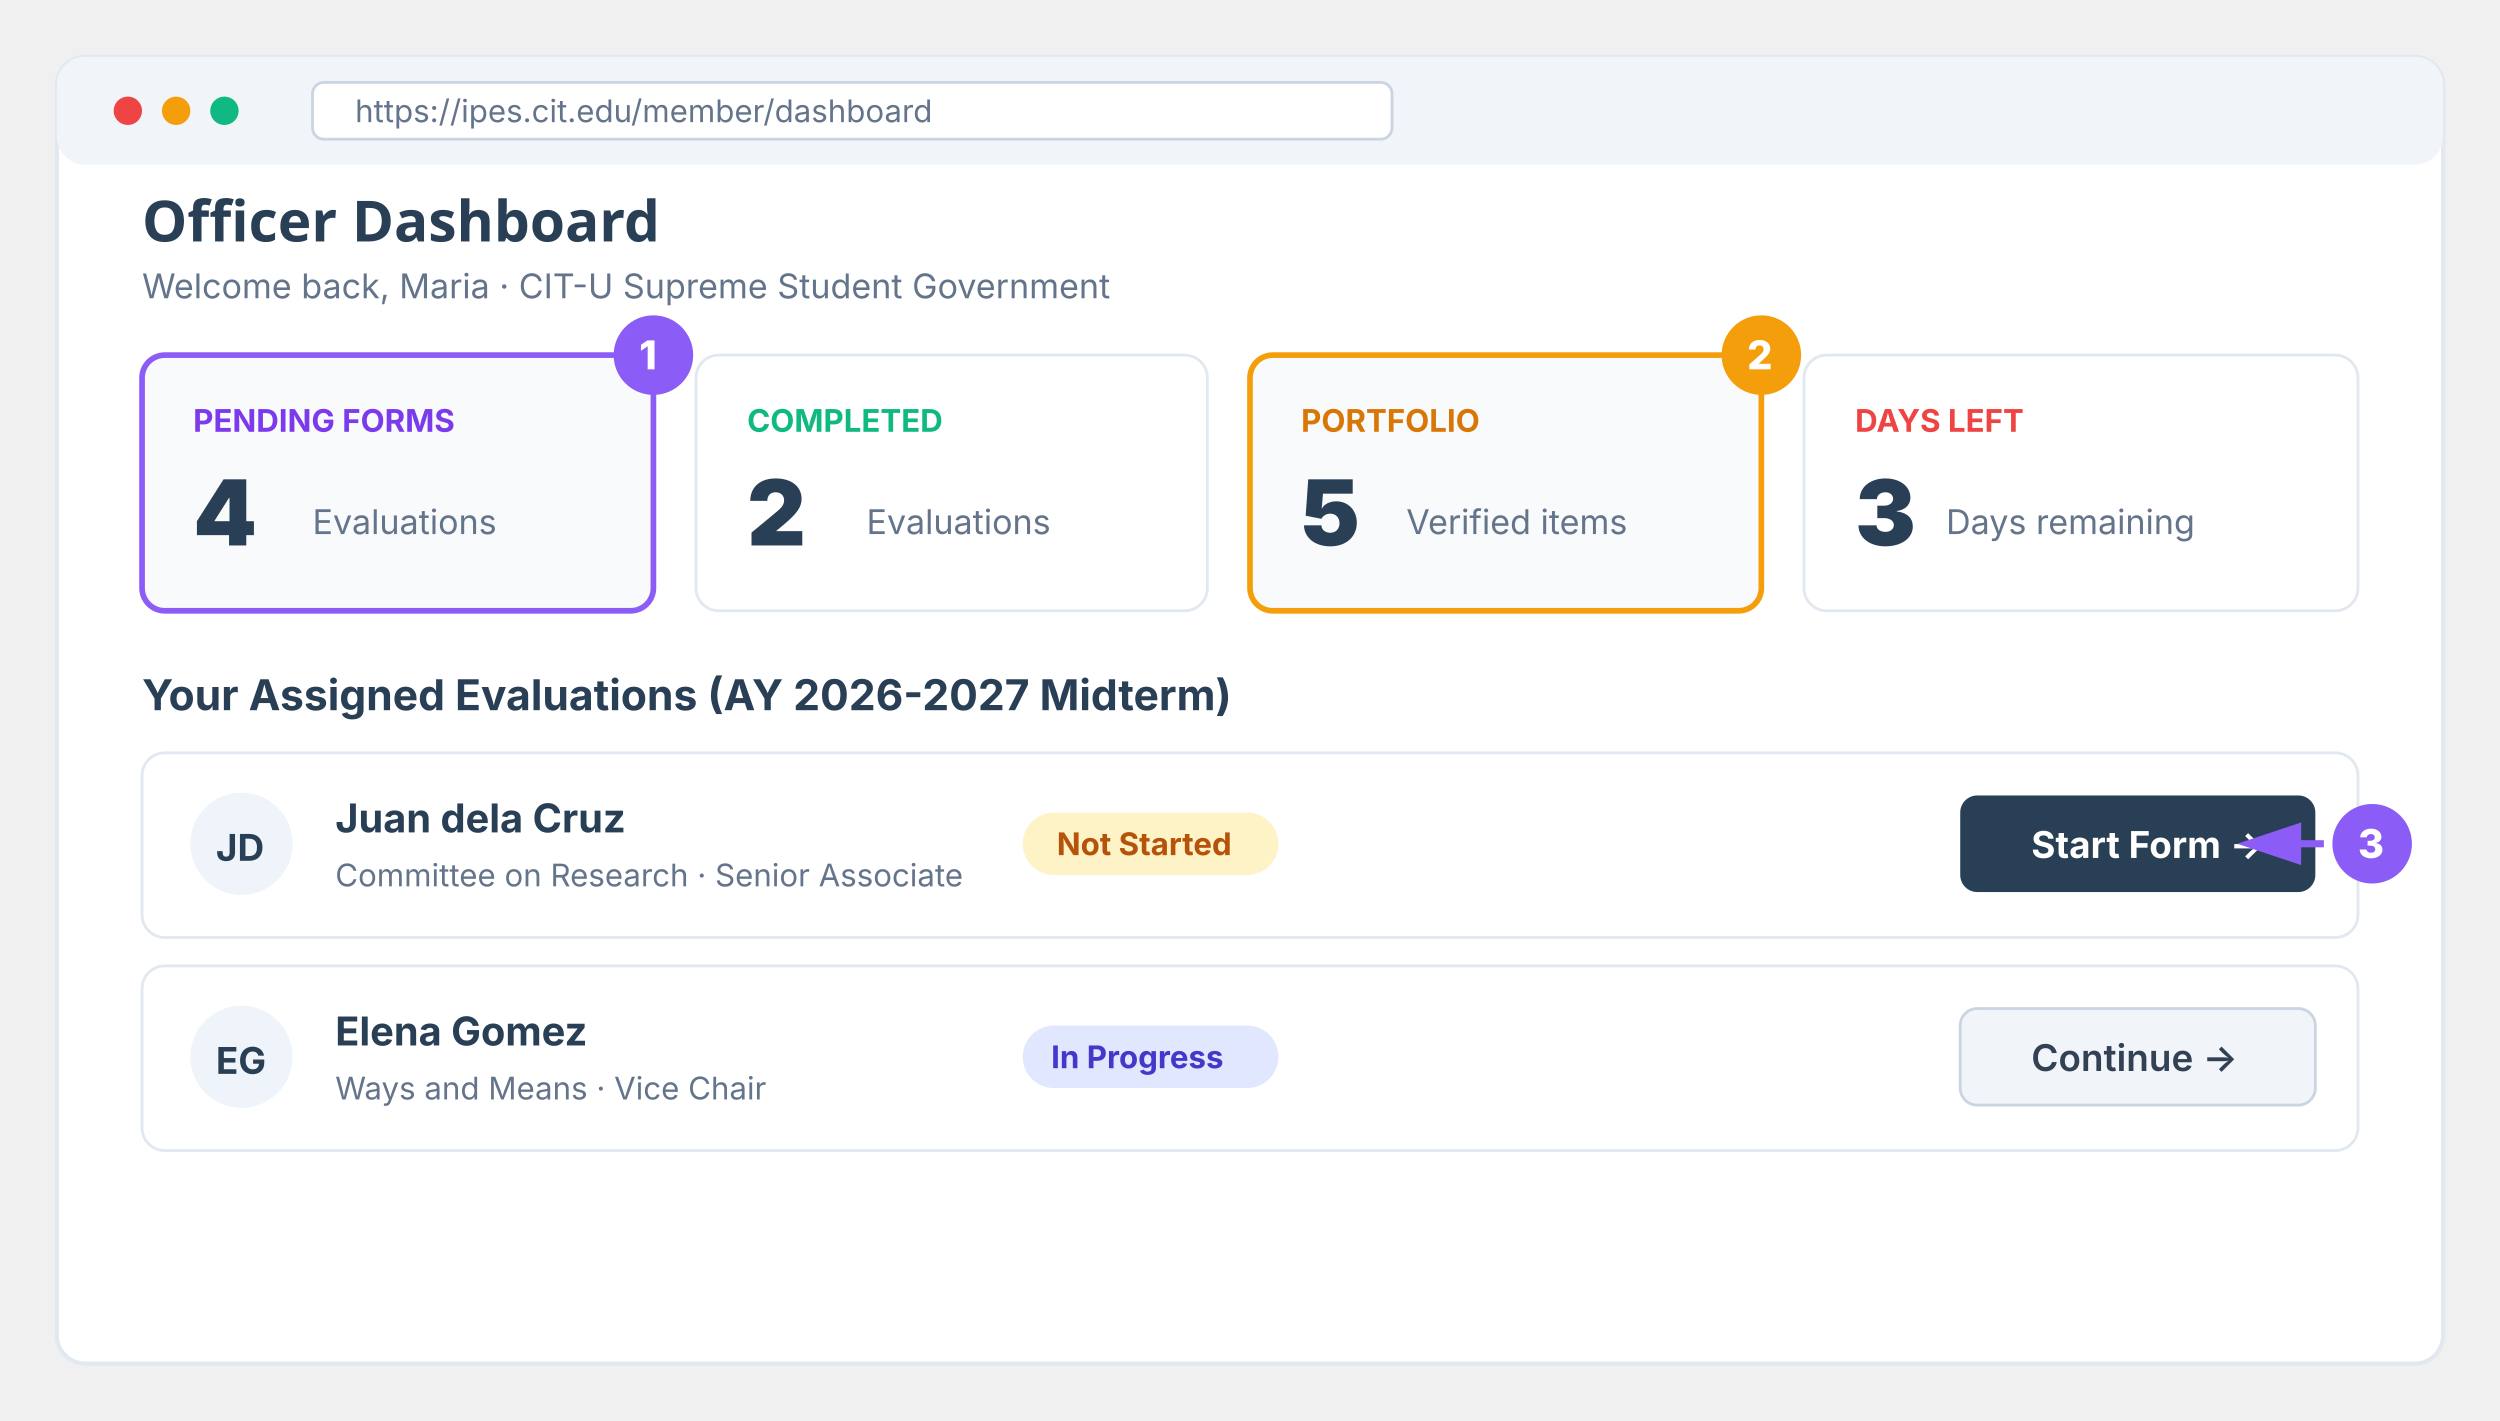
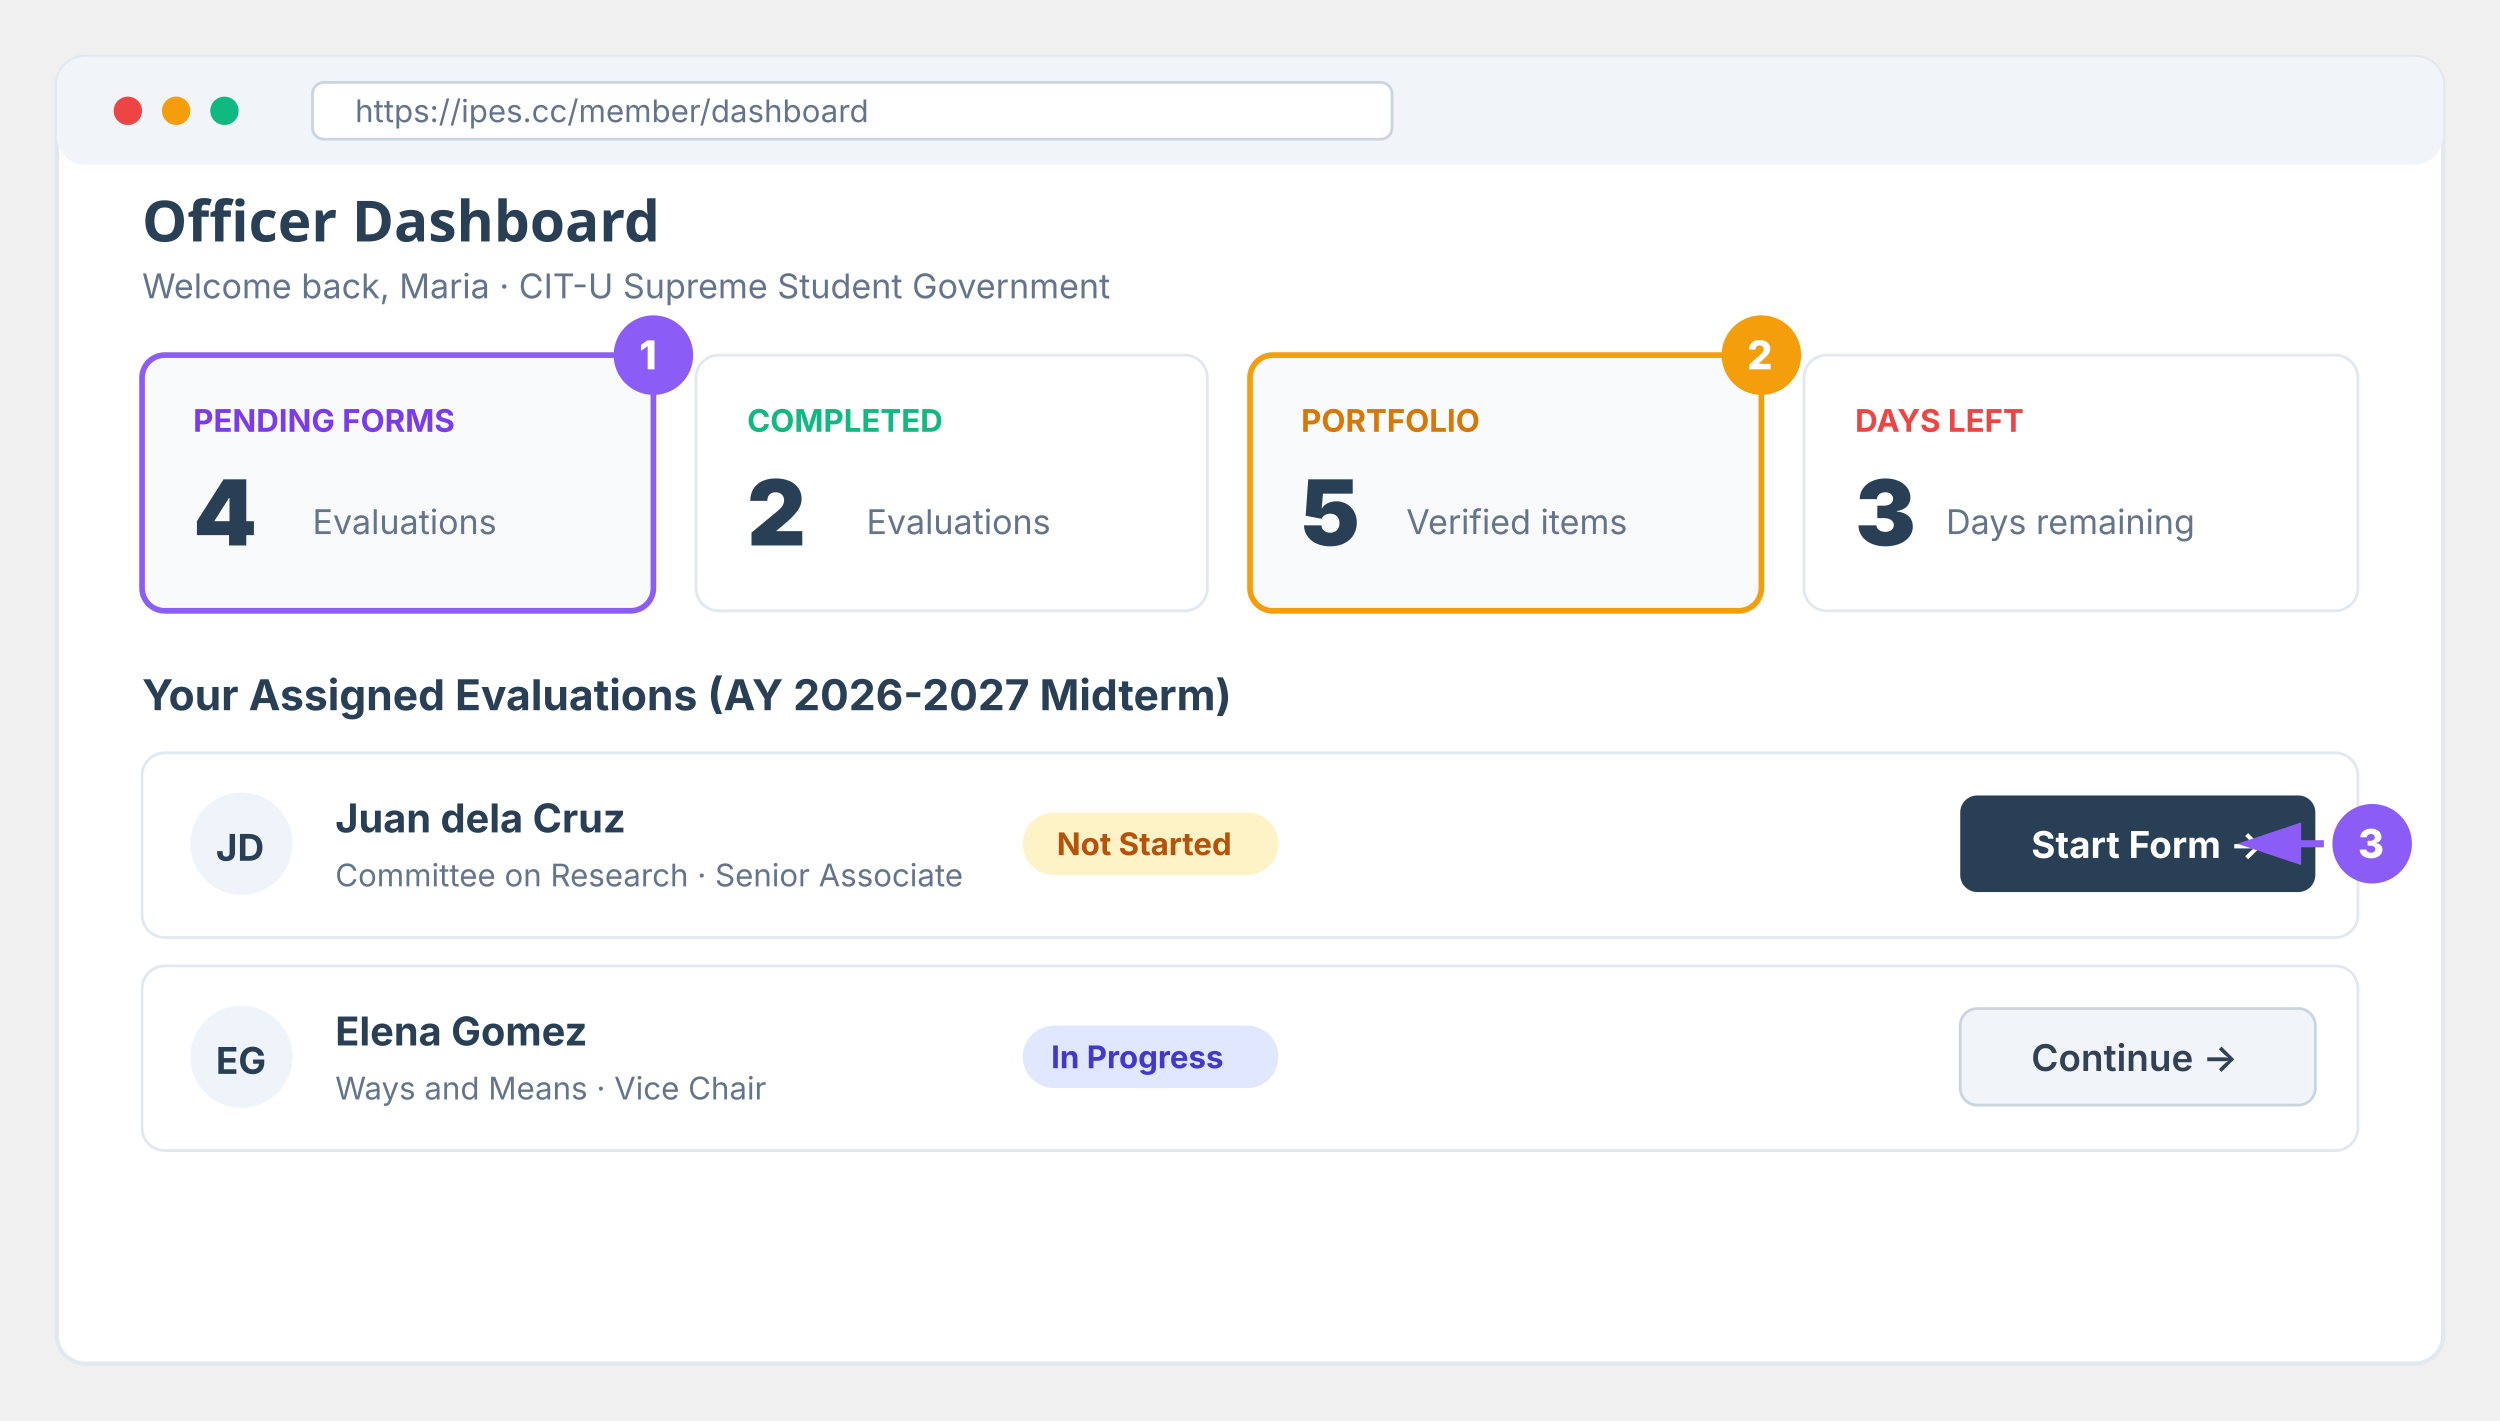
<svg xmlns="http://www.w3.org/2000/svg" viewBox="0 0 880 500" width="880" height="500" style="background:#f8fafc; border-radius:12px; font-family:'Inter',system-ui,sans-serif;">
  <defs>
    <marker id="arrow-violet-lm2" markerWidth="10" markerHeight="10" refX="6" refY="3" orient="auto">
      <path d="M0,0 L0,6 L9,3 z" fill="#8b5cf6" />
    </marker>
    <marker id="arrow-amber-lm2" markerWidth="10" markerHeight="10" refX="6" refY="3" orient="auto">
      <path d="M0,0 L0,6 L9,3 z" fill="#f59e0b" />
    </marker>
  </defs>
  <rect x="20" y="20" width="840" height="460" rx="10" fill="#ffffff" stroke="#e2e8f0" stroke-width="1.5" />
  <rect x="20" y="20" width="840" height="38" rx="10" fill="#f1f5f9" />
  <circle cx="45" cy="39" r="5" fill="#ef4444" />
  <circle cx="62" cy="39" r="5" fill="#f59e0b" />
  <circle cx="79" cy="39" r="5" fill="#10b981" />
  <rect x="110" y="29" width="380" height="20" rx="4" fill="#ffffff" stroke="#cbd5e1" stroke-width="1" />
-   <text x="125" y="43" font-size="11" fill="#64748b">https://ipes.cit.edu/member/dashboard</text>
+   <text x="125" y="43" font-size="11" fill="#64748b">https://ipes.cc/member/dashboard</text>
  <text x="50" y="85" font-size="20" font-weight="700" fill="#293f55" font-family="'Montserrat', sans-serif">Officer Dashboard</text>
  <text x="50" y="105" font-size="12" fill="#64748b">Welcome back, Maria · CIT-U Supreme Student Government</text>
  <rect x="50" y="125" width="180" height="90" rx="8" fill="#f8fafc" stroke="#8b5cf6" stroke-width="2" />
  <text x="68" y="152" font-size="11" font-weight="700" fill="#7c3aed">PENDING FORMS</text>
  <text x="68" y="192" font-size="32" font-weight="900" fill="#293f55">4</text>
  <text x="110" y="188" font-size="12" fill="#64748b">Evaluations</text>
  <rect x="245" y="125" width="180" height="90" rx="8" fill="#ffffff" stroke="#e2e8f0" stroke-width="1" />
  <text x="263" y="152" font-size="11" font-weight="700" fill="#10b981">COMPLETED</text>
  <text x="263" y="192" font-size="32" font-weight="900" fill="#293f55">2</text>
  <text x="305" y="188" font-size="12" fill="#64748b">Evaluations</text>
  <rect x="440" y="125" width="180" height="90" rx="8" fill="#f8fafc" stroke="#f59e0b" stroke-width="2" />
  <text x="458" y="152" font-size="11" font-weight="700" fill="#d97706">PORTFOLIO</text>
  <text x="458" y="192" font-size="32" font-weight="900" fill="#293f55">5</text>
  <text x="495" y="188" font-size="12" fill="#64748b">Verified items</text>
  <rect x="635" y="125" width="195" height="90" rx="8" fill="#ffffff" stroke="#e2e8f0" stroke-width="1" />
  <text x="653" y="152" font-size="11" font-weight="700" fill="#ef4444">DAYS LEFT</text>
  <text x="653" y="192" font-size="32" font-weight="900" fill="#293f55">3</text>
  <text x="685" y="188" font-size="12" fill="#64748b">Days remaining</text>
  <text x="50" y="250" font-size="15" font-weight="700" fill="#293f55">Your Assigned Evaluations (AY 2026-2027 Midterm)</text>
  <rect x="50" y="265" width="780" height="65" rx="8" fill="#ffffff" stroke="#e2e8f0" stroke-width="1" />
  <circle cx="85" cy="297" r="18" fill="#eef4f9" />
  <text x="76" y="303" font-size="13" font-weight="700" fill="#293f55">JD</text>
  <text x="118" y="293" font-size="14" font-weight="700" fill="#293f55">Juan dela Cruz</text>
  <text x="118" y="312" font-size="11" fill="#64748b">Committee on Research · Senior Associate</text>
  <rect x="360" y="286" width="90" height="22" rx="11" fill="#fef3c7" />
  <text x="372" y="301" font-size="11" font-weight="700" fill="#b45309">Not Started</text>
  <rect id="btn-start" x="690" y="280" width="125" height="34" rx="6" fill="#293f55" />
  <text x="715" y="302" font-size="13" font-weight="700" fill="#ffffff">Start Form →</text>
  <rect x="50" y="340" width="780" height="65" rx="8" fill="#ffffff" stroke="#e2e8f0" stroke-width="1" />
  <circle cx="85" cy="372" r="18" fill="#eef4f9" />
  <text x="76" y="378" font-size="13" font-weight="700" fill="#293f55">EG</text>
  <text x="118" y="368" font-size="14" font-weight="700" fill="#293f55">Elena Gomez</text>
  <text x="118" y="387" font-size="11" fill="#64748b">Ways and Means · Vice Chair</text>
  <rect x="360" y="361" width="90" height="22" rx="11" fill="#e0e7ff" />
  <text x="370" y="376" font-size="11" font-weight="700" fill="#4338ca">In Progress</text>
  <rect x="690" y="355" width="125" height="34" rx="6" fill="#f1f5f9" stroke="#cbd5e1" stroke-width="1" />
  <text x="715" y="377" font-size="13" font-weight="600" fill="#334155">Continue →</text>
  <circle cx="230" cy="125" r="14" fill="#8b5cf6" />
  <text x="225" y="130" font-size="14" font-weight="800" fill="#ffffff">1</text>
  <circle cx="620" cy="125" r="14" fill="#f59e0b" />
  <text x="615" y="130" font-size="14" font-weight="800" fill="#ffffff">2</text>
  <circle cx="835" cy="297" r="14" fill="#8b5cf6" />
  <text x="830" y="302" font-size="14" font-weight="800" fill="#ffffff">3</text>
  <path d="M 818 297 L 795 297" fill="none" stroke="#8b5cf6" stroke-width="2.5" marker-end="url(#arrow-violet-lm2)" />
</svg>
